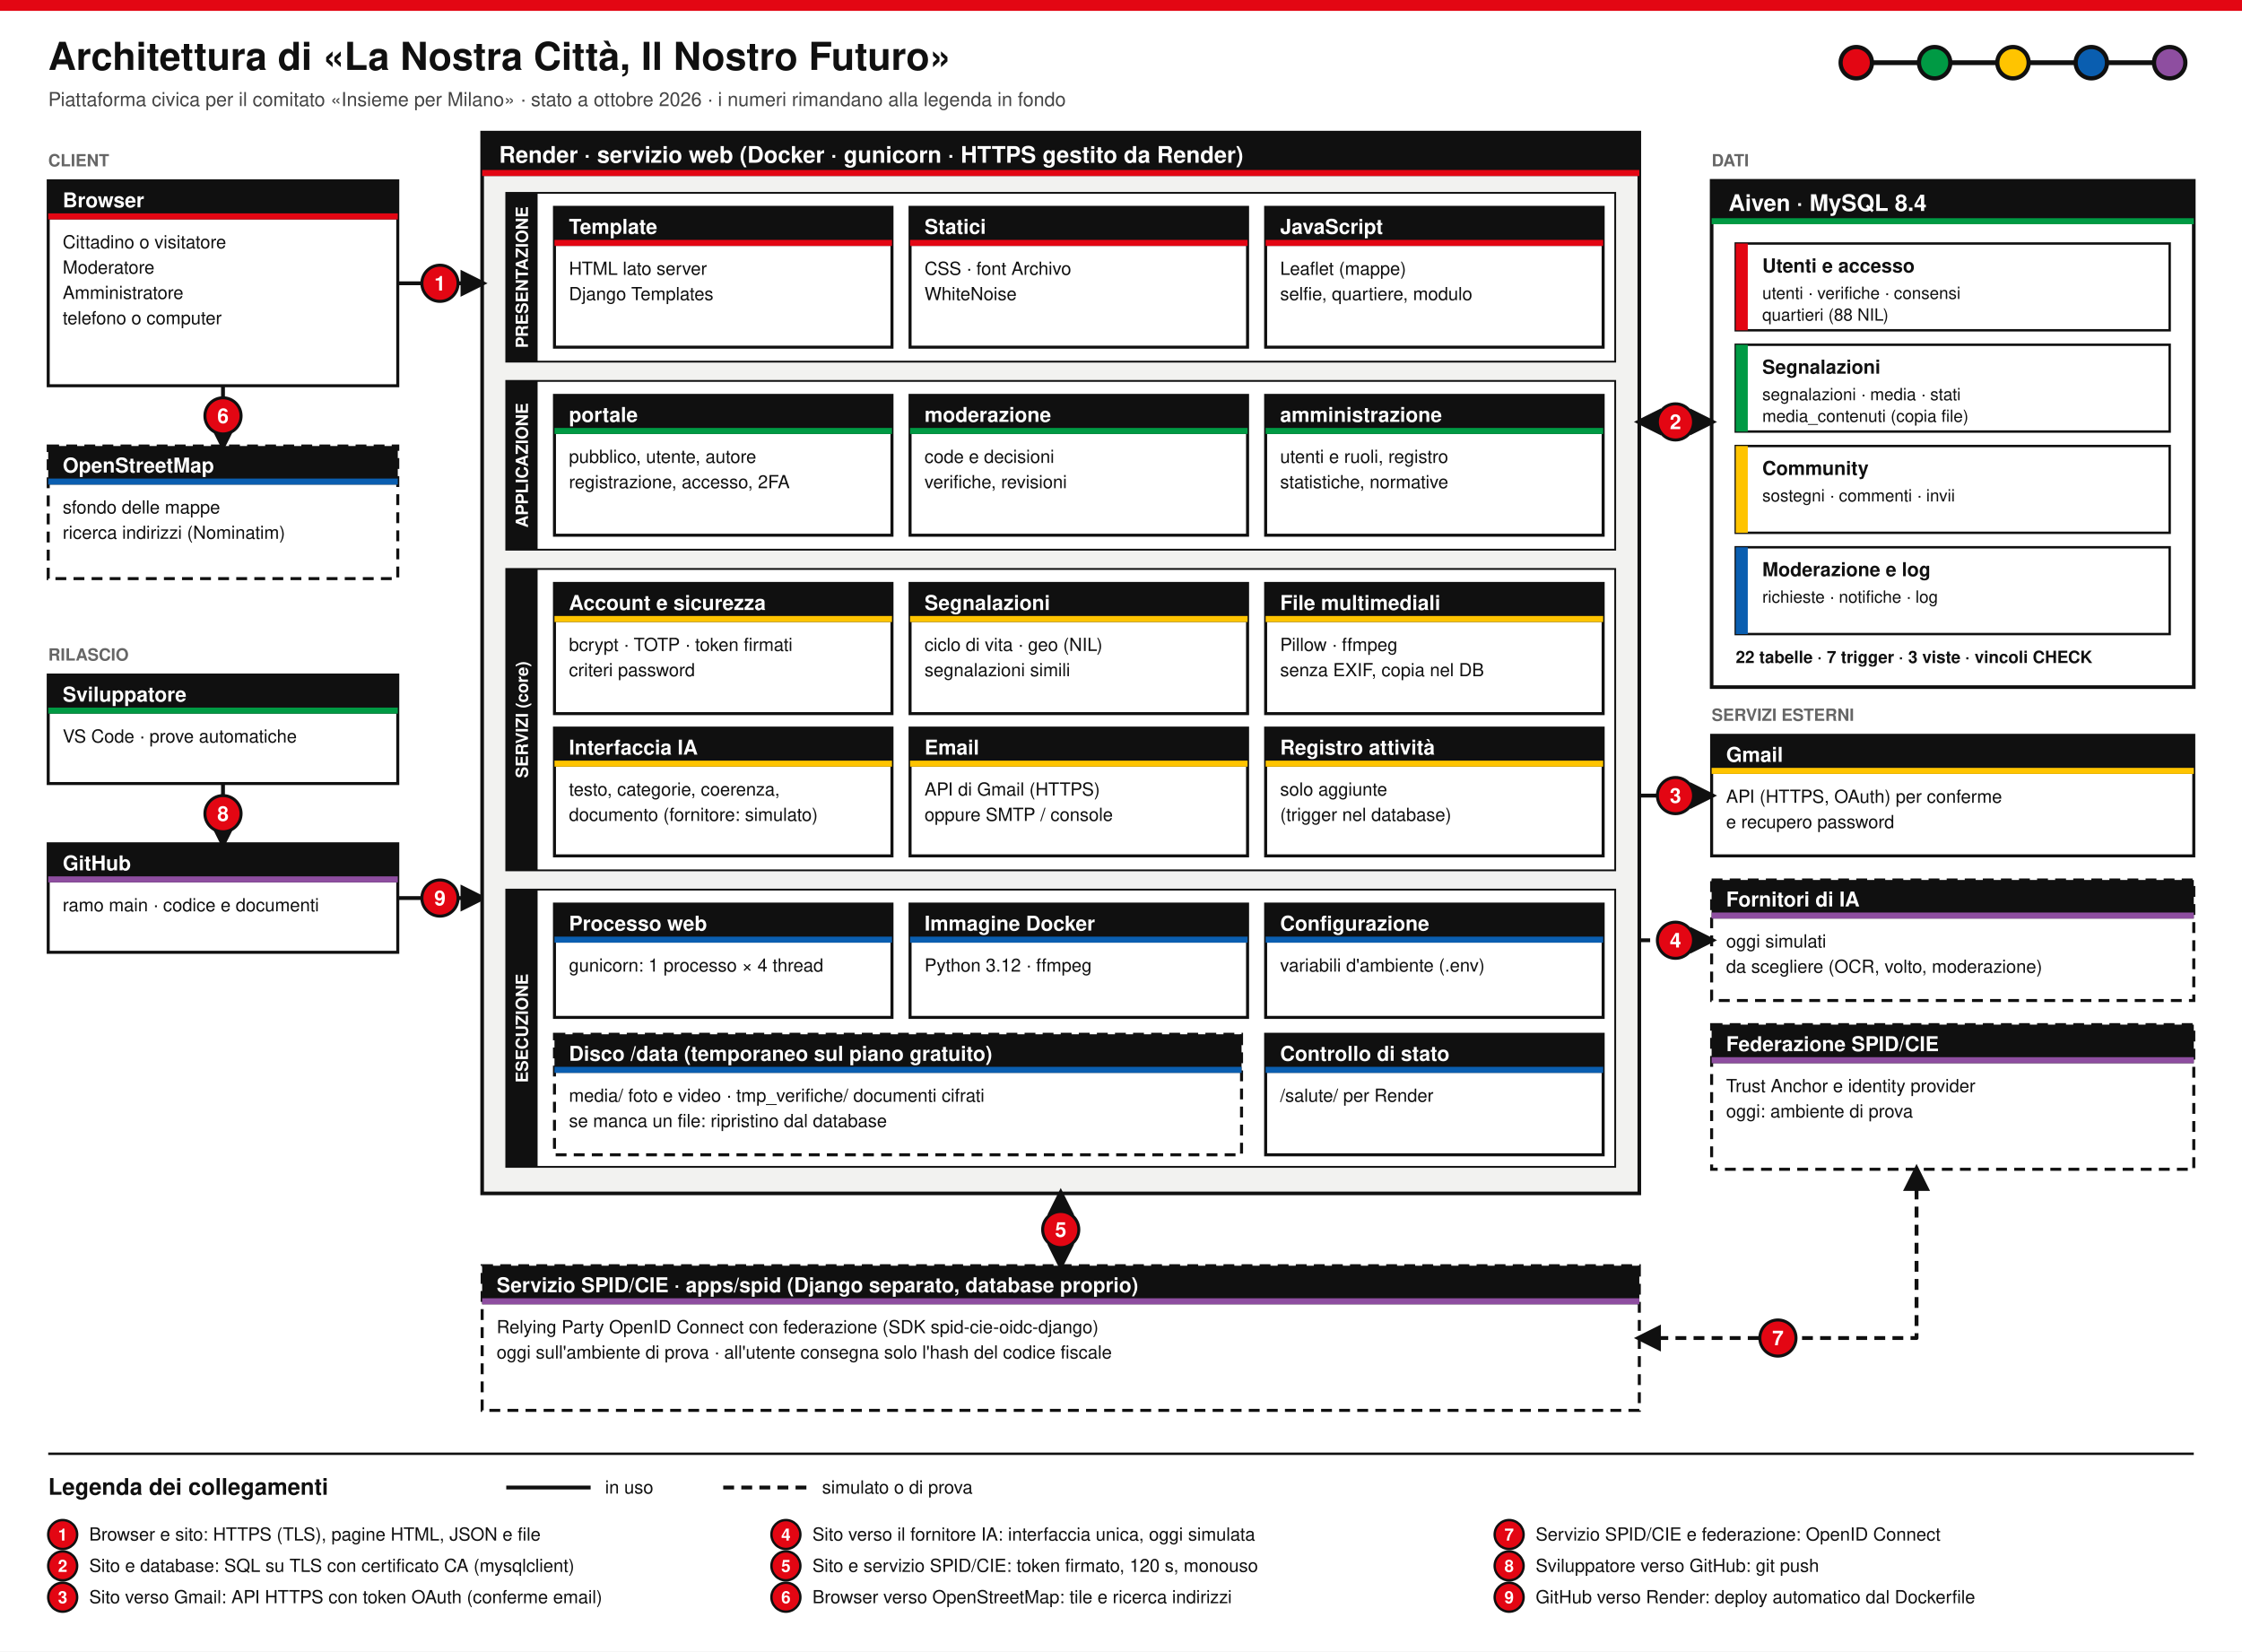
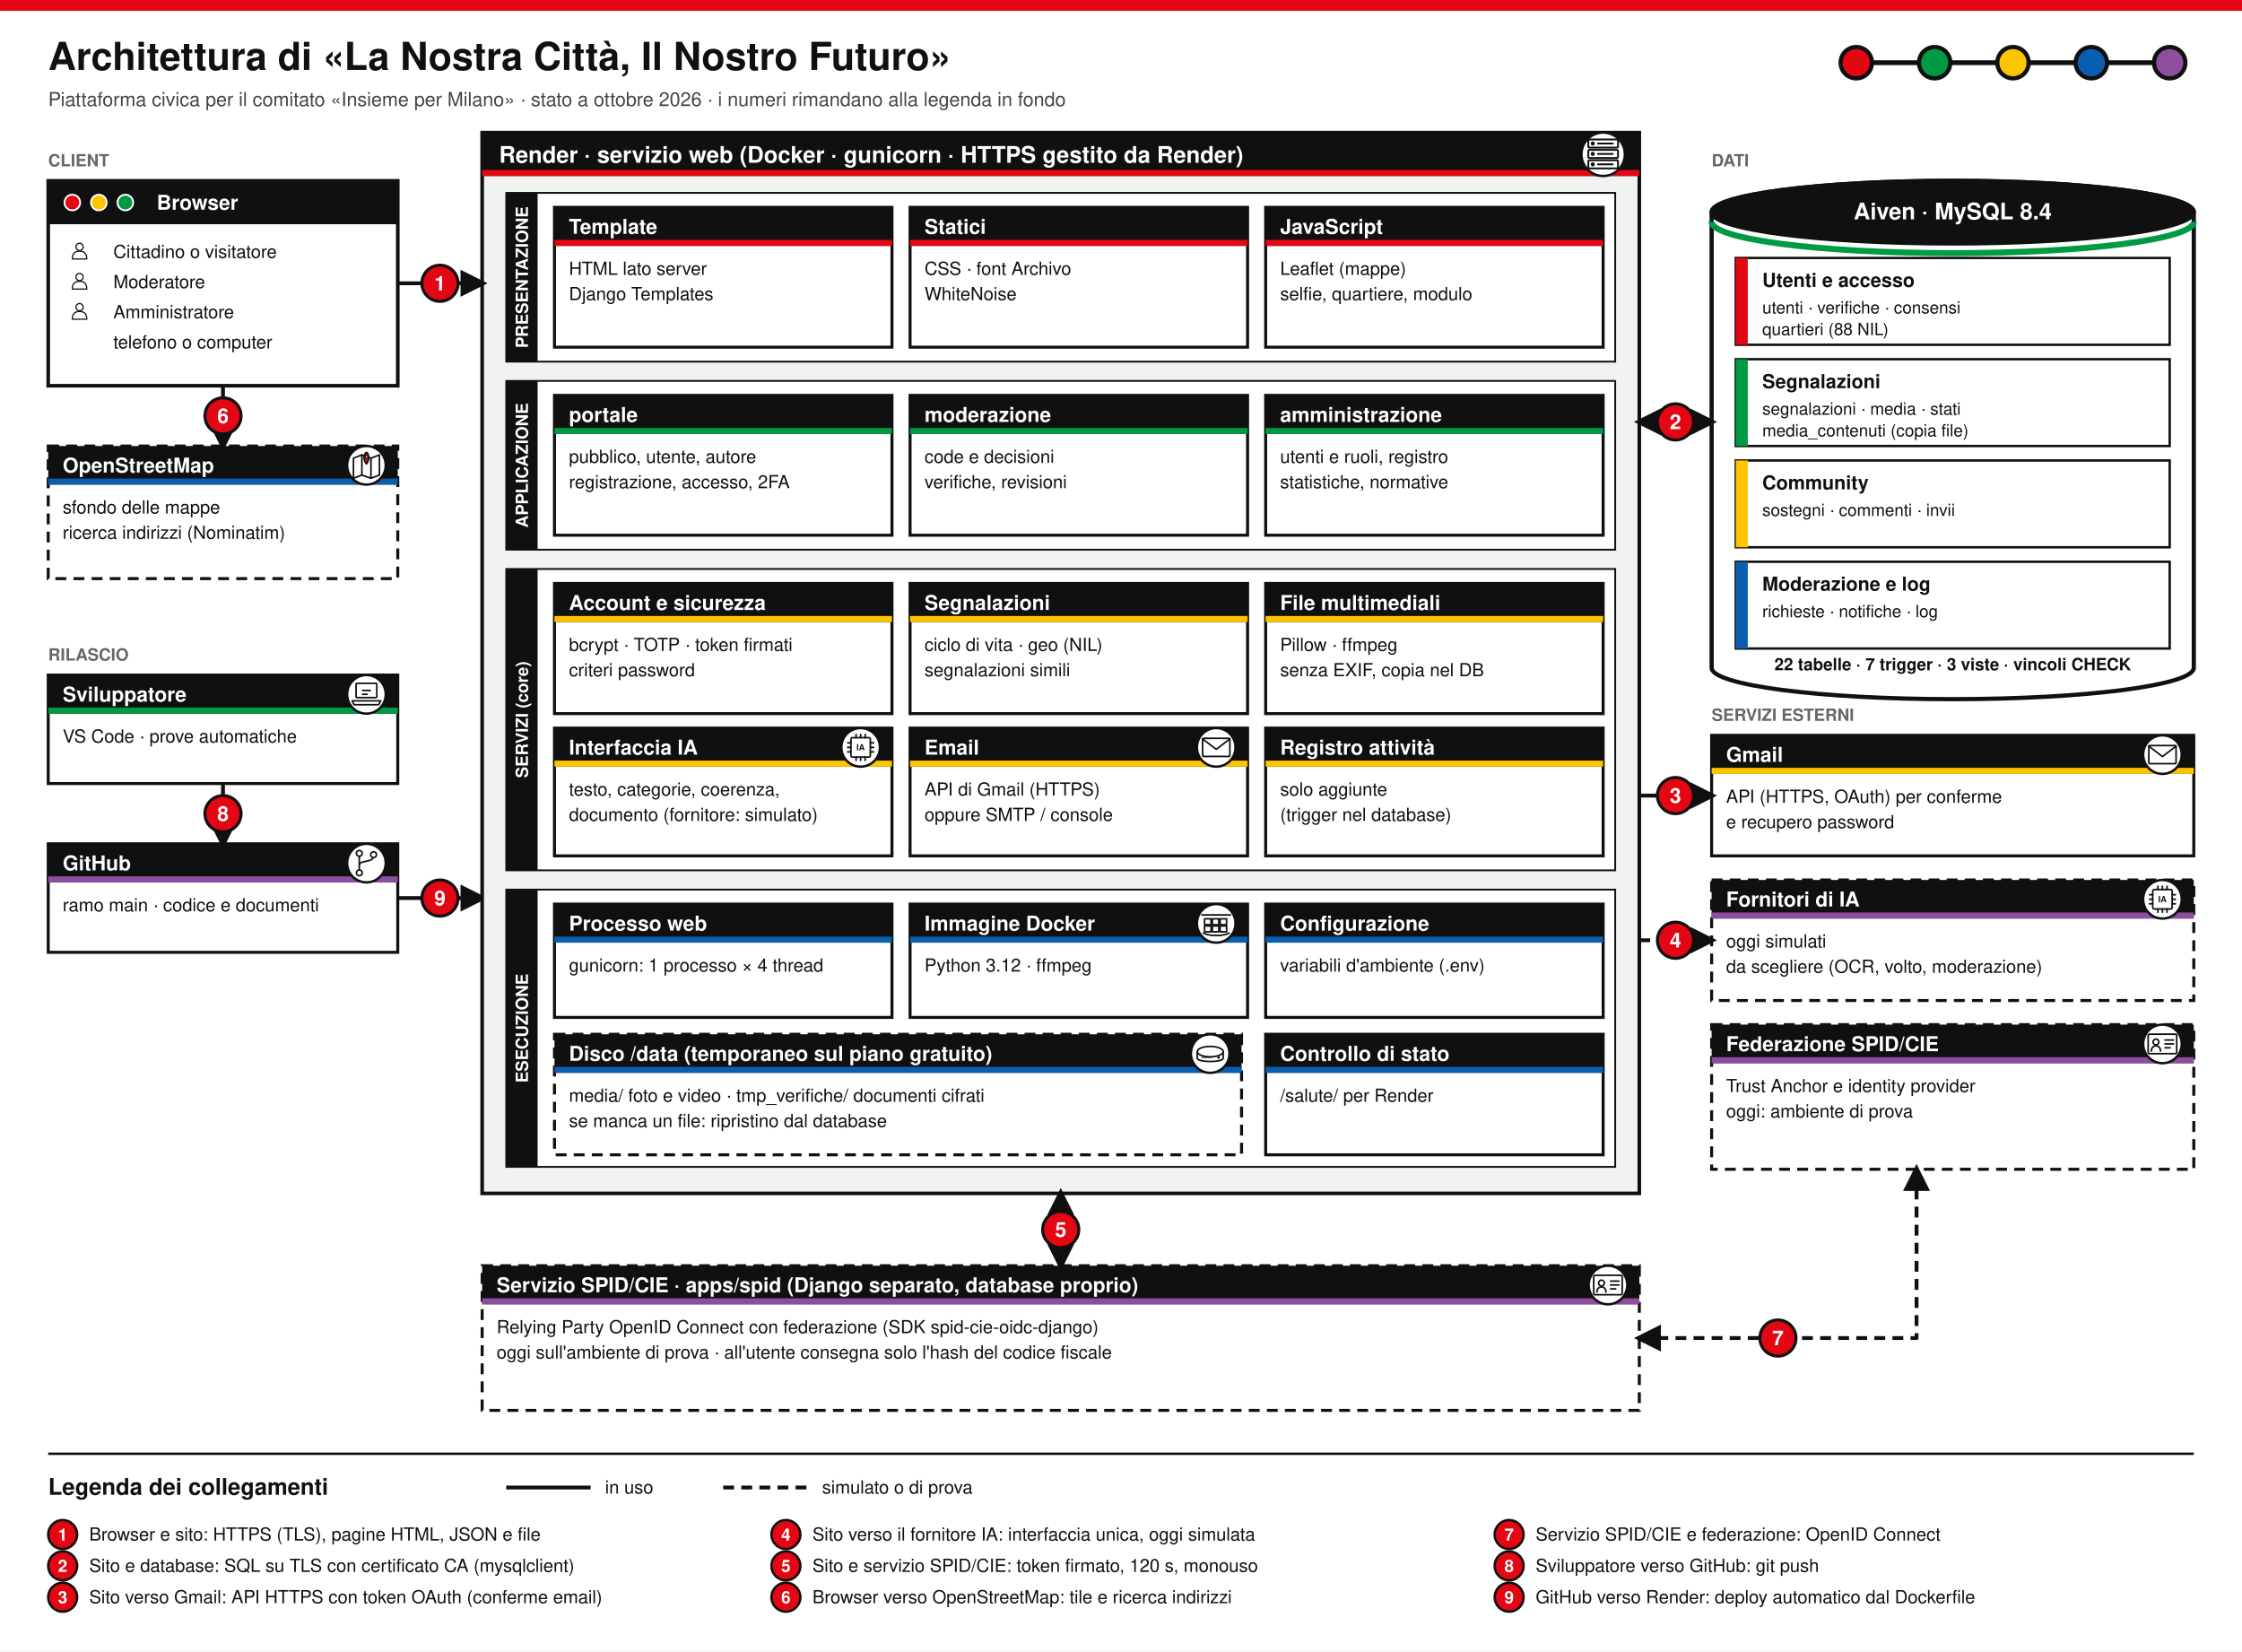
<svg xmlns="http://www.w3.org/2000/svg" viewBox="0 0 1860 1370" width="1860" height="1370" font-family="Helvetica, Arial, sans-serif">
  <rect width="1860" height="1370" fill="#ffffff" />
  <rect width="1860" height="9" fill="#e30613" />
  <defs>
    <marker id="fr" viewBox="0 0 10 10" refX="8" refY="5" markerWidth="7" markerHeight="7" orient="auto-start-reverse">
      <path d="M0,0 L10,5 L0,10 z" fill="#101010" />
    </marker>
  </defs>
  <text x="40" y="58" font-size="32" font-weight="800" fill="#101010" text-anchor="start">Architettura di «La Nostra Città, Il Nostro Futuro»</text>
  <text x="40" y="88" font-size="16" font-weight="400" fill="#444" text-anchor="start">Piattaforma civica per il comitato «Insieme per Milano» · stato a ottobre 2026 · i numeri rimandano alla legenda in fondo</text>
  <line x1="1540" y1="52" x2="1800" y2="52" stroke="#101010" stroke-width="4" />
  <circle cx="1540" cy="52" r="13" fill="#e30613" stroke="#101010" stroke-width="3.5" />
  <circle cx="1605" cy="52" r="13" fill="#009a44" stroke="#101010" stroke-width="3.5" />
  <circle cx="1670" cy="52" r="13" fill="#ffc400" stroke="#101010" stroke-width="3.5" />
  <circle cx="1735" cy="52" r="13" fill="#0a5eb0" stroke="#101010" stroke-width="3.5" />
  <circle cx="1800" cy="52" r="13" fill="#8e4ea0" stroke="#101010" stroke-width="3.5" />
  <text x="40" y="138" font-size="14" font-weight="800" fill="#666" text-anchor="start">CLIENT</text>
-   <rect x="40" y="150" width="290" height="170" fill="#ffffff" stroke="#101010" stroke-width="2.5" />
-   <rect x="40" y="150" width="290" height="32" fill="#101010" />
-   <rect x="40" y="177" width="290" height="5" fill="#e30613" />
-   <text x="52" y="172" font-size="17" font-weight="800" fill="#ffffff" text-anchor="start">Browser</text>
-   <text x="52" y="206" font-size="15" font-weight="400" fill="#101010" text-anchor="start">Cittadino o visitatore</text>
-   <text x="52" y="227" font-size="15" font-weight="400" fill="#101010" text-anchor="start">Moderatore</text>
-   <text x="52" y="248" font-size="15" font-weight="400" fill="#101010" text-anchor="start">Amministratore</text>
-   <text x="52" y="269" font-size="15" font-weight="400" fill="#101010" text-anchor="start">telefono o computer</text>
+   <rect x="40" y="150" width="290" height="170" fill="#ffffff" stroke="#101010" stroke-width="3" />
+   <rect x="40" y="150" width="290" height="36" fill="#101010" />
+   <circle cx="60" cy="168" r="6.5" fill="#e30613" stroke="#ffffff" stroke-width="1.5" />
+   <circle cx="82" cy="168" r="6.5" fill="#ffc400" stroke="#ffffff" stroke-width="1.5" />
+   <circle cx="104" cy="168" r="6.5" fill="#009a44" stroke="#ffffff" stroke-width="1.5" />
+   <text x="130" y="174" font-size="17" font-weight="800" fill="#ffffff" text-anchor="start">Browser</text>
+   <text x="94" y="214" font-size="15" font-weight="400" fill="#101010" text-anchor="start">Cittadino o visitatore</text>
+   <g transform="translate(66,208) scale(0.2)">
+     <g fill="none" stroke="#101010" stroke-width="5" stroke-linecap="round" stroke-linejoin="round">
+       <circle cx="0" cy="-16" r="15" fill="#fff" />
+       <path d="M-30 34 C-30 8 -16 2 0 2 C16 2 30 8 30 34 Z" fill="#fff" />
+     </g>
+   </g>
+   <text x="94" y="239" font-size="15" font-weight="400" fill="#101010" text-anchor="start">Moderatore</text>
+   <g transform="translate(66,233) scale(0.2)">
+     <g fill="none" stroke="#101010" stroke-width="5" stroke-linecap="round" stroke-linejoin="round">
+       <circle cx="0" cy="-16" r="15" fill="#fff" />
+       <path d="M-30 34 C-30 8 -16 2 0 2 C16 2 30 8 30 34 Z" fill="#fff" />
+     </g>
+   </g>
+   <text x="94" y="264" font-size="15" font-weight="400" fill="#101010" text-anchor="start">Amministratore</text>
+   <g transform="translate(66,258) scale(0.2)">
+     <g fill="none" stroke="#101010" stroke-width="5" stroke-linecap="round" stroke-linejoin="round">
+       <circle cx="0" cy="-16" r="15" fill="#fff" />
+       <path d="M-30 34 C-30 8 -16 2 0 2 C16 2 30 8 30 34 Z" fill="#fff" />
+     </g>
+   </g>
+   <text x="94" y="289" font-size="15" font-weight="400" fill="#101010" text-anchor="start">telefono o computer</text>
  <rect x="40" y="370" width="290" height="110" fill="#ffffff" stroke="#101010" stroke-width="2.5" stroke-dasharray="9 6" />
  <rect x="40" y="370" width="290" height="32" fill="#101010" />
  <rect x="40" y="397" width="290" height="5" fill="#0a5eb0" />
  <text x="52" y="392" font-size="17" font-weight="800" fill="#ffffff" text-anchor="start">OpenStreetMap</text>
+   <circle cx="304" cy="386" r="16" fill="#ffffff" stroke="#101010" stroke-width="2" />
+   <g transform="translate(304,386) scale(0.269)">
+     <g fill="none" stroke="#101010" stroke-width="5" stroke-linecap="round" stroke-linejoin="round">
+       <path d="M-40 -22 L-14 -32 L14 -22 L40 -32 L40 30 L14 40 L-14 30 L-40 40 Z" fill="#fff" />
+       <line x1="-14" y1="-32" x2="-14" y2="30" />
+       <line x1="14" y1="-22" x2="14" y2="40" />
+       <path d="M0 -4 C-14 -22 -4 -40 0 -40 C4 -40 14 -22 0 -4 Z" fill="#e30613" />
+       <circle cx="0" cy="-26" r="4" fill="#fff" stroke-width="3" />
+     </g>
+   </g>
  <text x="52" y="426" font-size="15" font-weight="400" fill="#101010" text-anchor="start">sfondo delle mappe</text>
  <text x="52" y="447" font-size="15" font-weight="400" fill="#101010" text-anchor="start">ricerca indirizzi (Nominatim)</text>
  <path d="M185,320 L185,370" fill="none" stroke="#101010" stroke-width="3.2" stroke-linejoin="round" marker-end="url(#fr)" />
  <circle cx="185.0" cy="345.0" r="15" fill="#e30613" stroke="#101010" stroke-width="2.5" />
  <text x="185.0" y="351.0" font-size="17" font-weight="800" fill="#ffffff" text-anchor="middle">6</text>
  <text x="40" y="548" font-size="14" font-weight="800" fill="#666" text-anchor="start">RILASCIO</text>
  <rect x="40" y="560" width="290" height="90" fill="#ffffff" stroke="#101010" stroke-width="2.5" />
  <rect x="40" y="560" width="290" height="32" fill="#101010" />
  <rect x="40" y="587" width="290" height="5" fill="#009a44" />
  <text x="52" y="582" font-size="17" font-weight="800" fill="#ffffff" text-anchor="start">Sviluppatore</text>
+   <circle cx="304" cy="576" r="16" fill="#ffffff" stroke="#101010" stroke-width="2" />
+   <g transform="translate(304,576) scale(0.269)">
+     <g fill="none" stroke="#101010" stroke-width="5" stroke-linecap="round" stroke-linejoin="round">
+       <rect x="-32" y="-34" width="64" height="44" rx="3" fill="#fff" />
+       <path d="M-44 20 L44 20 L38 32 L-38 32 Z" fill="#fff" />
+       <line x1="-12" y1="-12" x2="12" y2="-12" />
+       <line x1="-12" y1="0" x2="2" y2="0" />
+     </g>
+   </g>
  <text x="52" y="616" font-size="15" font-weight="400" fill="#101010" text-anchor="start">VS Code · prove automatiche</text>
  <rect x="40" y="700" width="290" height="90" fill="#ffffff" stroke="#101010" stroke-width="2.5" />
  <rect x="40" y="700" width="290" height="32" fill="#101010" />
  <rect x="40" y="727" width="290" height="5" fill="#8e4ea0" />
  <text x="52" y="722" font-size="17" font-weight="800" fill="#ffffff" text-anchor="start">GitHub</text>
+   <circle cx="304" cy="716" r="16" fill="#ffffff" stroke="#101010" stroke-width="2" />
+   <g transform="translate(304,716) scale(0.269)">
+     <g fill="none" stroke="#101010" stroke-width="5" stroke-linecap="round" stroke-linejoin="round">
+       <line x1="-22" y1="-26" x2="-22" y2="26" />
+       <path d="M-22 6 C-22 -10 22 0 22 -22" />
+       <circle cx="-22" cy="-30" r="9" fill="#fff" />
+       <circle cx="-22" cy="30" r="9" fill="#fff" />
+       <circle cx="22" cy="-26" r="9" fill="#fff" />
+     </g>
+   </g>
  <text x="52" y="756" font-size="15" font-weight="400" fill="#101010" text-anchor="start">ramo main · codice e documenti</text>
  <path d="M185,650 L185,700" fill="none" stroke="#101010" stroke-width="3.2" stroke-linejoin="round" marker-end="url(#fr)" />
  <circle cx="185.0" cy="675.0" r="15" fill="#e30613" stroke="#101010" stroke-width="2.5" />
  <text x="185.0" y="681.0" font-size="17" font-weight="800" fill="#ffffff" text-anchor="middle">8</text>
  <path d="M330,745 L400,745" fill="none" stroke="#101010" stroke-width="3.2" stroke-linejoin="round" marker-end="url(#fr)" />
  <circle cx="365.0" cy="745.0" r="15" fill="#e30613" stroke="#101010" stroke-width="2.5" />
  <text x="365.0" y="751.0" font-size="17" font-weight="800" fill="#ffffff" text-anchor="middle">9</text>
  <rect x="400" y="110" width="960" height="880" fill="#f2f2f0" stroke="#101010" stroke-width="3" />
  <rect x="400" y="110" width="960" height="36" fill="#101010" />
  <rect x="400" y="141" width="960" height="5" fill="#e30613" />
  <text x="414" y="135" font-size="19" font-weight="800" fill="#ffffff" text-anchor="start">Render · servizio web  (Docker · gunicorn · HTTPS gestito da Render)</text>
+   <circle cx="1330" cy="128" r="18" fill="#ffffff" stroke="#101010" stroke-width="2" />
+   <g transform="translate(1330,128) scale(0.308)">
+     <g fill="none" stroke="#101010" stroke-width="5" stroke-linecap="round" stroke-linejoin="round">
+       <rect x="-40" y="-40" width="80" height="22" rx="3" fill="#fff" />
+       <circle cx="-28" cy="-29" r="3" fill="#101010" />
+       <line x1="-14" y1="-29" x2="26" y2="-29" />
+       <rect x="-40" y="-12" width="80" height="22" rx="3" fill="#fff" />
+       <circle cx="-28" cy="-1" r="3" fill="#101010" />
+       <line x1="-14" y1="-1" x2="26" y2="-1" />
+       <rect x="-40" y="16" width="80" height="22" rx="3" fill="#fff" />
+       <circle cx="-28" cy="27" r="3" fill="#101010" />
+       <line x1="-14" y1="27" x2="26" y2="27" />
+     </g>
+   </g>
  <rect x="420" y="160" width="920" height="140" fill="#ffffff" stroke="#101010" stroke-width="1.5" />
  <rect x="420" y="160" width="26" height="140" fill="#101010" />
  <text transform="translate(438,230.0) rotate(-90)" font-size="14" font-weight="800" fill="#ffffff" text-anchor="middle">PRESENTAZIONE</text>
  <rect x="460" y="172" width="280" height="116" fill="#ffffff" stroke="#101010" stroke-width="2.5" />
  <rect x="460" y="172" width="280" height="32" fill="#101010" />
  <rect x="460" y="199" width="280" height="5" fill="#e30613" />
  <text x="472" y="194" font-size="17" font-weight="800" fill="#ffffff" text-anchor="start">Template</text>
  <text x="472" y="228" font-size="15" font-weight="400" fill="#101010" text-anchor="start">HTML lato server</text>
  <text x="472" y="249" font-size="15" font-weight="400" fill="#101010" text-anchor="start">Django Templates</text>
  <rect x="755" y="172" width="280" height="116" fill="#ffffff" stroke="#101010" stroke-width="2.5" />
  <rect x="755" y="172" width="280" height="32" fill="#101010" />
  <rect x="755" y="199" width="280" height="5" fill="#e30613" />
  <text x="767" y="194" font-size="17" font-weight="800" fill="#ffffff" text-anchor="start">Statici</text>
  <text x="767" y="228" font-size="15" font-weight="400" fill="#101010" text-anchor="start">CSS · font Archivo</text>
  <text x="767" y="249" font-size="15" font-weight="400" fill="#101010" text-anchor="start">WhiteNoise</text>
  <rect x="1050" y="172" width="280" height="116" fill="#ffffff" stroke="#101010" stroke-width="2.5" />
  <rect x="1050" y="172" width="280" height="32" fill="#101010" />
  <rect x="1050" y="199" width="280" height="5" fill="#e30613" />
  <text x="1062" y="194" font-size="17" font-weight="800" fill="#ffffff" text-anchor="start">JavaScript</text>
  <text x="1062" y="228" font-size="15" font-weight="400" fill="#101010" text-anchor="start">Leaflet (mappe)</text>
  <text x="1062" y="249" font-size="15" font-weight="400" fill="#101010" text-anchor="start">selfie, quartiere, modulo</text>
  <rect x="420" y="316" width="920" height="140" fill="#ffffff" stroke="#101010" stroke-width="1.5" />
  <rect x="420" y="316" width="26" height="140" fill="#101010" />
  <text transform="translate(438,386.0) rotate(-90)" font-size="14" font-weight="800" fill="#ffffff" text-anchor="middle">APPLICAZIONE</text>
  <rect x="460" y="328" width="280" height="116" fill="#ffffff" stroke="#101010" stroke-width="2.5" />
  <rect x="460" y="328" width="280" height="32" fill="#101010" />
  <rect x="460" y="355" width="280" height="5" fill="#009a44" />
  <text x="472" y="350" font-size="17" font-weight="800" fill="#ffffff" text-anchor="start">portale</text>
  <text x="472" y="384" font-size="15" font-weight="400" fill="#101010" text-anchor="start">pubblico, utente, autore</text>
  <text x="472" y="405" font-size="15" font-weight="400" fill="#101010" text-anchor="start">registrazione, accesso, 2FA</text>
  <rect x="755" y="328" width="280" height="116" fill="#ffffff" stroke="#101010" stroke-width="2.5" />
  <rect x="755" y="328" width="280" height="32" fill="#101010" />
  <rect x="755" y="355" width="280" height="5" fill="#009a44" />
  <text x="767" y="350" font-size="17" font-weight="800" fill="#ffffff" text-anchor="start">moderazione</text>
  <text x="767" y="384" font-size="15" font-weight="400" fill="#101010" text-anchor="start">code e decisioni</text>
  <text x="767" y="405" font-size="15" font-weight="400" fill="#101010" text-anchor="start">verifiche, revisioni</text>
  <rect x="1050" y="328" width="280" height="116" fill="#ffffff" stroke="#101010" stroke-width="2.5" />
  <rect x="1050" y="328" width="280" height="32" fill="#101010" />
  <rect x="1050" y="355" width="280" height="5" fill="#009a44" />
  <text x="1062" y="350" font-size="17" font-weight="800" fill="#ffffff" text-anchor="start">amministrazione</text>
  <text x="1062" y="384" font-size="15" font-weight="400" fill="#101010" text-anchor="start">utenti e ruoli, registro</text>
  <text x="1062" y="405" font-size="15" font-weight="400" fill="#101010" text-anchor="start">statistiche, normative</text>
  <rect x="420" y="472" width="920" height="250" fill="#ffffff" stroke="#101010" stroke-width="1.5" />
  <rect x="420" y="472" width="26" height="250" fill="#101010" />
  <text transform="translate(438,597.0) rotate(-90)" font-size="14" font-weight="800" fill="#ffffff" text-anchor="middle">SERVIZI  (core)</text>
  <rect x="460" y="484" width="280" height="108" fill="#ffffff" stroke="#101010" stroke-width="2.5" />
  <rect x="460" y="484" width="280" height="32" fill="#101010" />
  <rect x="460" y="511" width="280" height="5" fill="#ffc400" />
  <text x="472" y="506" font-size="17" font-weight="800" fill="#ffffff" text-anchor="start">Account e sicurezza</text>
  <text x="472" y="540" font-size="15" font-weight="400" fill="#101010" text-anchor="start">bcrypt · TOTP · token firmati</text>
  <text x="472" y="561" font-size="15" font-weight="400" fill="#101010" text-anchor="start">criteri password</text>
  <rect x="755" y="484" width="280" height="108" fill="#ffffff" stroke="#101010" stroke-width="2.5" />
  <rect x="755" y="484" width="280" height="32" fill="#101010" />
  <rect x="755" y="511" width="280" height="5" fill="#ffc400" />
  <text x="767" y="506" font-size="17" font-weight="800" fill="#ffffff" text-anchor="start">Segnalazioni</text>
  <text x="767" y="540" font-size="15" font-weight="400" fill="#101010" text-anchor="start">ciclo di vita · geo (NIL)</text>
  <text x="767" y="561" font-size="15" font-weight="400" fill="#101010" text-anchor="start">segnalazioni simili</text>
  <rect x="1050" y="484" width="280" height="108" fill="#ffffff" stroke="#101010" stroke-width="2.5" />
  <rect x="1050" y="484" width="280" height="32" fill="#101010" />
  <rect x="1050" y="511" width="280" height="5" fill="#ffc400" />
  <text x="1062" y="506" font-size="17" font-weight="800" fill="#ffffff" text-anchor="start">File multimediali</text>
  <text x="1062" y="540" font-size="15" font-weight="400" fill="#101010" text-anchor="start">Pillow · ffmpeg</text>
  <text x="1062" y="561" font-size="15" font-weight="400" fill="#101010" text-anchor="start">senza EXIF, copia nel DB</text>
  <rect x="460" y="604" width="280" height="106" fill="#ffffff" stroke="#101010" stroke-width="2.5" />
  <rect x="460" y="604" width="280" height="32" fill="#101010" />
  <rect x="460" y="631" width="280" height="5" fill="#ffc400" />
  <text x="472" y="626" font-size="17" font-weight="800" fill="#ffffff" text-anchor="start">Interfaccia IA</text>
+   <circle cx="714" cy="620" r="16" fill="#ffffff" stroke="#101010" stroke-width="2" />
+   <g transform="translate(714,620) scale(0.269)">
+     <g fill="none" stroke="#101010" stroke-width="5" stroke-linecap="round" stroke-linejoin="round">
+       <rect x="-30" y="-30" width="60" height="60" rx="5" fill="#fff" />
+       <line x1="-14" y1="-40" x2="-14" y2="-30" />
+       <line x1="-14" y1="30" x2="-14" y2="40" />
+       <line x1="-40" y1="-14" x2="-30" y2="-14" />
+       <line x1="30" y1="-14" x2="40" y2="-14" />
+       <line x1="0" y1="-40" x2="0" y2="-30" />
+       <line x1="0" y1="30" x2="0" y2="40" />
+       <line x1="-40" y1="0" x2="-30" y2="0" />
+       <line x1="30" y1="0" x2="40" y2="0" />
+       <line x1="14" y1="-40" x2="14" y2="-30" />
+       <line x1="14" y1="30" x2="14" y2="40" />
+       <line x1="-40" y1="14" x2="-30" y2="14" />
+       <line x1="30" y1="14" x2="40" y2="14" />
+       <text x="0" y="9" font-size="26" font-weight="800" text-anchor="middle" fill="#101010" stroke="none" font-family="Helvetica, Arial, sans-serif">IA</text>
+     </g>
+   </g>
  <text x="472" y="660" font-size="15" font-weight="400" fill="#101010" text-anchor="start">testo, categorie, coerenza,</text>
  <text x="472" y="681" font-size="15" font-weight="400" fill="#101010" text-anchor="start">documento (fornitore: simulato)</text>
  <rect x="755" y="604" width="280" height="106" fill="#ffffff" stroke="#101010" stroke-width="2.5" />
  <rect x="755" y="604" width="280" height="32" fill="#101010" />
  <rect x="755" y="631" width="280" height="5" fill="#ffc400" />
  <text x="767" y="626" font-size="17" font-weight="800" fill="#ffffff" text-anchor="start">Email</text>
+   <circle cx="1009" cy="620" r="16" fill="#ffffff" stroke="#101010" stroke-width="2" />
+   <g transform="translate(1009,620) scale(0.269)">
+     <g fill="none" stroke="#101010" stroke-width="5" stroke-linecap="round" stroke-linejoin="round">
+       <rect x="-42" y="-28" width="84" height="56" rx="3" fill="#fff" />
+       <path d="M-42 -26 L0 6 L42 -26" />
+     </g>
+   </g>
  <text x="767" y="660" font-size="15" font-weight="400" fill="#101010" text-anchor="start">API di Gmail (HTTPS)</text>
  <text x="767" y="681" font-size="15" font-weight="400" fill="#101010" text-anchor="start">oppure SMTP / console</text>
  <rect x="1050" y="604" width="280" height="106" fill="#ffffff" stroke="#101010" stroke-width="2.5" />
  <rect x="1050" y="604" width="280" height="32" fill="#101010" />
  <rect x="1050" y="631" width="280" height="5" fill="#ffc400" />
  <text x="1062" y="626" font-size="17" font-weight="800" fill="#ffffff" text-anchor="start">Registro attività</text>
  <text x="1062" y="660" font-size="15" font-weight="400" fill="#101010" text-anchor="start">solo aggiunte</text>
  <text x="1062" y="681" font-size="15" font-weight="400" fill="#101010" text-anchor="start">(trigger nel database)</text>
  <rect x="420" y="738" width="920" height="230" fill="#ffffff" stroke="#101010" stroke-width="1.5" />
  <rect x="420" y="738" width="26" height="230" fill="#101010" />
  <text transform="translate(438,853.0) rotate(-90)" font-size="14" font-weight="800" fill="#ffffff" text-anchor="middle">ESECUZIONE</text>
  <rect x="460" y="750" width="280" height="94" fill="#ffffff" stroke="#101010" stroke-width="2.5" />
  <rect x="460" y="750" width="280" height="32" fill="#101010" />
  <rect x="460" y="777" width="280" height="5" fill="#0a5eb0" />
  <text x="472" y="772" font-size="17" font-weight="800" fill="#ffffff" text-anchor="start">Processo web</text>
  <text x="472" y="806" font-size="15" font-weight="400" fill="#101010" text-anchor="start">gunicorn: 1 processo × 4 thread</text>
  <rect x="755" y="750" width="280" height="94" fill="#ffffff" stroke="#101010" stroke-width="2.5" />
  <rect x="755" y="750" width="280" height="32" fill="#101010" />
  <rect x="755" y="777" width="280" height="5" fill="#0a5eb0" />
  <text x="767" y="772" font-size="17" font-weight="800" fill="#ffffff" text-anchor="start">Immagine Docker</text>
+   <circle cx="1009" cy="766" r="16" fill="#ffffff" stroke="#101010" stroke-width="2" />
+   <g transform="translate(1009,766) scale(0.269)">
+     <g fill="none" stroke="#101010" stroke-width="5" stroke-linecap="round" stroke-linejoin="round">
+       <rect x="-36" y="-14" width="20" height="18" fill="#fff" />
+       <rect x="-36" y="8" width="20" height="18" fill="#fff" />
+       <rect x="-12" y="-14" width="20" height="18" fill="#fff" />
+       <rect x="-12" y="8" width="20" height="18" fill="#fff" />
+       <rect x="12" y="-14" width="20" height="18" fill="#fff" />
+       <rect x="12" y="8" width="20" height="18" fill="#fff" />
+       <path d="M-44 -26 L44 -26" />
+       <path d="M-40 30 C-20 40 20 40 40 30" />
+     </g>
+   </g>
  <text x="767" y="806" font-size="15" font-weight="400" fill="#101010" text-anchor="start">Python 3.12 · ffmpeg</text>
  <rect x="1050" y="750" width="280" height="94" fill="#ffffff" stroke="#101010" stroke-width="2.5" />
  <rect x="1050" y="750" width="280" height="32" fill="#101010" />
  <rect x="1050" y="777" width="280" height="5" fill="#0a5eb0" />
  <text x="1062" y="772" font-size="17" font-weight="800" fill="#ffffff" text-anchor="start">Configurazione</text>
  <text x="1062" y="806" font-size="15" font-weight="400" fill="#101010" text-anchor="start">variabili d'ambiente (.env)</text>
  <rect x="460" y="858" width="570" height="100" fill="#ffffff" stroke="#101010" stroke-width="2.5" stroke-dasharray="9 6" />
  <rect x="460" y="858" width="570" height="32" fill="#101010" />
  <rect x="460" y="885" width="570" height="5" fill="#0a5eb0" />
  <text x="472" y="880" font-size="17" font-weight="800" fill="#ffffff" text-anchor="start">Disco /data (temporaneo sul piano gratuito)</text>
+   <circle cx="1004" cy="874" r="16" fill="#ffffff" stroke="#101010" stroke-width="2" />
+   <g transform="translate(1004,874) scale(0.269)">
+     <g fill="none" stroke="#101010" stroke-width="5" stroke-linecap="round" stroke-linejoin="round">
+       <path d="M-40 -6 L-40 14 C-40 28 40 28 40 14 L40 -6" fill="#fff" />
+       <ellipse cx="0" cy="-6" rx="40" ry="16" fill="#fff" />
+       <circle cx="26" cy="12" r="3" fill="#101010" stroke-width="2" />
+       <line x1="-26" y1="12" x2="4" y2="12" stroke-width="3" />
+     </g>
+   </g>
  <text x="472" y="914" font-size="15" font-weight="400" fill="#101010" text-anchor="start">media/ foto e video · tmp_verifiche/ documenti cifrati</text>
  <text x="472" y="935" font-size="15" font-weight="400" fill="#101010" text-anchor="start">se manca un file: ripristino dal database</text>
  <rect x="1050" y="858" width="280" height="100" fill="#ffffff" stroke="#101010" stroke-width="2.5" />
  <rect x="1050" y="858" width="280" height="32" fill="#101010" />
  <rect x="1050" y="885" width="280" height="5" fill="#0a5eb0" />
  <text x="1062" y="880" font-size="17" font-weight="800" fill="#ffffff" text-anchor="start">Controllo di stato</text>
  <text x="1062" y="914" font-size="15" font-weight="400" fill="#101010" text-anchor="start">/salute/ per Render</text>
  <path d="M330,235 L400,235" fill="none" stroke="#101010" stroke-width="3.2" stroke-linejoin="round" marker-end="url(#fr)" />
  <circle cx="365.0" cy="235.0" r="15" fill="#e30613" stroke="#101010" stroke-width="2.5" />
  <text x="365.0" y="241.0" font-size="17" font-weight="800" fill="#ffffff" text-anchor="middle">1</text>
  <rect x="400" y="1050" width="960" height="120" fill="#ffffff" stroke="#101010" stroke-width="2.5" stroke-dasharray="9 6" />
  <rect x="400" y="1050" width="960" height="32" fill="#101010" />
  <rect x="400" y="1077" width="960" height="5" fill="#8e4ea0" />
  <text x="412" y="1072" font-size="17" font-weight="800" fill="#ffffff" text-anchor="start">Servizio SPID/CIE · apps/spid (Django separato, database proprio)</text>
+   <circle cx="1334" cy="1066" r="16" fill="#ffffff" stroke="#101010" stroke-width="2" />
+   <g transform="translate(1334,1066) scale(0.269)">
+     <g fill="none" stroke="#101010" stroke-width="5" stroke-linecap="round" stroke-linejoin="round">
+       <rect x="-44" y="-30" width="88" height="60" rx="4" fill="#fff" />
+       <circle cx="-20" cy="-6" r="9" />
+       <path d="M-34 22 C-34 10 -26 6 -20 6 C-14 6 -6 10 -6 22" />
+       <line x1="8" y1="-12" x2="34" y2="-12" />
+       <line x1="8" y1="0" x2="34" y2="0" />
+       <line x1="8" y1="12" x2="24" y2="12" />
+     </g>
+   </g>
  <text x="412" y="1106" font-size="15" font-weight="400" fill="#101010" text-anchor="start">Relying Party OpenID Connect con federazione (SDK spid-cie-oidc-django)</text>
  <text x="412" y="1127" font-size="15" font-weight="400" fill="#101010" text-anchor="start">oggi sull'ambiente di prova · all'utente consegna solo l'hash del codice fiscale</text>
  <path d="M880,990 L880,1050" fill="none" stroke="#101010" stroke-width="3.2" stroke-linejoin="round" marker-start="url(#fr)" marker-end="url(#fr)" />
  <circle cx="880.0" cy="1020.0" r="15" fill="#e30613" stroke="#101010" stroke-width="2.5" />
  <text x="880.0" y="1026.0" font-size="17" font-weight="800" fill="#ffffff" text-anchor="middle">5</text>
  <text x="1420" y="138" font-size="14" font-weight="800" fill="#666" text-anchor="start">DATI</text>
-   <rect x="1420" y="150" width="400" height="420" fill="#ffffff" stroke="#101010" stroke-width="3" />
-   <rect x="1420" y="150" width="400" height="36" fill="#101010" />
-   <rect x="1420" y="181" width="400" height="5" fill="#009a44" />
-   <text x="1434" y="175" font-size="19" font-weight="800" fill="#ffffff" text-anchor="start">Aiven · MySQL 8.4</text>
-   <rect x="1440" y="202" width="360" height="72" fill="#ffffff" stroke="#101010" stroke-width="2" />
-   <rect x="1440" y="202" width="10" height="72" fill="#e30613" />
-   <text x="1462" y="226" font-size="16" font-weight="800" fill="#101010" text-anchor="start">Utenti e accesso</text>
-   <text x="1462" y="248" font-size="14" font-weight="400" fill="#101010" text-anchor="start">utenti · verifiche · consensi</text>
-   <text x="1462" y="266" font-size="14" font-weight="400" fill="#101010" text-anchor="start">quartieri (88 NIL)</text>
-   <rect x="1440" y="286" width="360" height="72" fill="#ffffff" stroke="#101010" stroke-width="2" />
-   <rect x="1440" y="286" width="10" height="72" fill="#009a44" />
-   <text x="1462" y="310" font-size="16" font-weight="800" fill="#101010" text-anchor="start">Segnalazioni</text>
-   <text x="1462" y="332" font-size="14" font-weight="400" fill="#101010" text-anchor="start">segnalazioni · media · stati</text>
-   <text x="1462" y="350" font-size="14" font-weight="400" fill="#101010" text-anchor="start">media_contenuti (copia file)</text>
-   <rect x="1440" y="370" width="360" height="72" fill="#ffffff" stroke="#101010" stroke-width="2" />
-   <rect x="1440" y="370" width="10" height="72" fill="#ffc400" />
-   <text x="1462" y="394" font-size="16" font-weight="800" fill="#101010" text-anchor="start">Community</text>
-   <text x="1462" y="416" font-size="14" font-weight="400" fill="#101010" text-anchor="start">sostegni · commenti · invii</text>
-   <rect x="1440" y="454" width="360" height="72" fill="#ffffff" stroke="#101010" stroke-width="2" />
-   <rect x="1440" y="454" width="10" height="72" fill="#0a5eb0" />
-   <text x="1462" y="478" font-size="16" font-weight="800" fill="#101010" text-anchor="start">Moderazione e log</text>
-   <text x="1462" y="500" font-size="14" font-weight="400" fill="#101010" text-anchor="start">richieste · notifiche · log</text>
-   <text x="1440" y="550" font-size="14" font-weight="800" fill="#101010" text-anchor="start">22 tabelle · 7 trigger · 3 viste · vincoli CHECK</text>
+   <path d="M1420,176 A200.0,26 0 0 1 1820,176 L1820,554 A200.0,26 0 0 1 1420,554 Z" fill="#ffffff" stroke="#101010" stroke-width="3.5" />
+   <ellipse cx="1620.0" cy="176" rx="200.0" ry="26" fill="#101010" stroke="#101010" stroke-width="3.5" />
+   <path d="M1420,184 A200.0,26 0 0 0 1820,184" fill="none" stroke="#009a44" stroke-width="5" />
+   <text x="1620.0" y="182" font-size="19" font-weight="800" fill="#ffffff" text-anchor="middle">Aiven · MySQL 8.4</text>
+   <rect x="1440" y="214" width="360" height="72" fill="#ffffff" stroke="#101010" stroke-width="2" />
+   <rect x="1440" y="214" width="10" height="72" fill="#e30613" />
+   <text x="1462" y="238" font-size="16" font-weight="800" fill="#101010" text-anchor="start">Utenti e accesso</text>
+   <text x="1462" y="260" font-size="14" font-weight="400" fill="#101010" text-anchor="start">utenti · verifiche · consensi</text>
+   <text x="1462" y="278" font-size="14" font-weight="400" fill="#101010" text-anchor="start">quartieri (88 NIL)</text>
+   <rect x="1440" y="298" width="360" height="72" fill="#ffffff" stroke="#101010" stroke-width="2" />
+   <rect x="1440" y="298" width="10" height="72" fill="#009a44" />
+   <text x="1462" y="322" font-size="16" font-weight="800" fill="#101010" text-anchor="start">Segnalazioni</text>
+   <text x="1462" y="344" font-size="14" font-weight="400" fill="#101010" text-anchor="start">segnalazioni · media · stati</text>
+   <text x="1462" y="362" font-size="14" font-weight="400" fill="#101010" text-anchor="start">media_contenuti (copia file)</text>
+   <rect x="1440" y="382" width="360" height="72" fill="#ffffff" stroke="#101010" stroke-width="2" />
+   <rect x="1440" y="382" width="10" height="72" fill="#ffc400" />
+   <text x="1462" y="406" font-size="16" font-weight="800" fill="#101010" text-anchor="start">Community</text>
+   <text x="1462" y="428" font-size="14" font-weight="400" fill="#101010" text-anchor="start">sostegni · commenti · invii</text>
+   <rect x="1440" y="466" width="360" height="72" fill="#ffffff" stroke="#101010" stroke-width="2" />
+   <rect x="1440" y="466" width="10" height="72" fill="#0a5eb0" />
+   <text x="1462" y="490" font-size="16" font-weight="800" fill="#101010" text-anchor="start">Moderazione e log</text>
+   <text x="1462" y="512" font-size="14" font-weight="400" fill="#101010" text-anchor="start">richieste · notifiche · log</text>
+   <text x="1620" y="556" font-size="14" font-weight="800" fill="#101010" text-anchor="middle">22 tabelle · 7 trigger · 3 viste · vincoli CHECK</text>
  <path d="M1360,350 L1420,350" fill="none" stroke="#101010" stroke-width="3.2" stroke-linejoin="round" marker-start="url(#fr)" marker-end="url(#fr)" />
  <circle cx="1390.0" cy="350.0" r="15" fill="#e30613" stroke="#101010" stroke-width="2.5" />
  <text x="1390.0" y="356.0" font-size="17" font-weight="800" fill="#ffffff" text-anchor="middle">2</text>
  <text x="1420" y="598" font-size="14" font-weight="800" fill="#666" text-anchor="start">SERVIZI ESTERNI</text>
  <rect x="1420" y="610" width="400" height="100" fill="#ffffff" stroke="#101010" stroke-width="2.5" />
  <rect x="1420" y="610" width="400" height="32" fill="#101010" />
  <rect x="1420" y="637" width="400" height="5" fill="#ffc400" />
  <text x="1432" y="632" font-size="17" font-weight="800" fill="#ffffff" text-anchor="start">Gmail</text>
+   <circle cx="1794" cy="626" r="16" fill="#ffffff" stroke="#101010" stroke-width="2" />
+   <g transform="translate(1794,626) scale(0.269)">
+     <g fill="none" stroke="#101010" stroke-width="5" stroke-linecap="round" stroke-linejoin="round">
+       <rect x="-42" y="-28" width="84" height="56" rx="3" fill="#fff" />
+       <path d="M-42 -26 L0 6 L42 -26" />
+     </g>
+   </g>
  <text x="1432" y="666" font-size="15" font-weight="400" fill="#101010" text-anchor="start">API (HTTPS, OAuth) per conferme</text>
  <text x="1432" y="687" font-size="15" font-weight="400" fill="#101010" text-anchor="start">e recupero password</text>
  <rect x="1420" y="730" width="400" height="100" fill="#ffffff" stroke="#101010" stroke-width="2.5" stroke-dasharray="9 6" />
  <rect x="1420" y="730" width="400" height="32" fill="#101010" />
  <rect x="1420" y="757" width="400" height="5" fill="#8e4ea0" />
  <text x="1432" y="752" font-size="17" font-weight="800" fill="#ffffff" text-anchor="start">Fornitori di IA</text>
+   <circle cx="1794" cy="746" r="16" fill="#ffffff" stroke="#101010" stroke-width="2" />
+   <g transform="translate(1794,746) scale(0.269)">
+     <g fill="none" stroke="#101010" stroke-width="5" stroke-linecap="round" stroke-linejoin="round">
+       <rect x="-30" y="-30" width="60" height="60" rx="5" fill="#fff" />
+       <line x1="-14" y1="-40" x2="-14" y2="-30" />
+       <line x1="-14" y1="30" x2="-14" y2="40" />
+       <line x1="-40" y1="-14" x2="-30" y2="-14" />
+       <line x1="30" y1="-14" x2="40" y2="-14" />
+       <line x1="0" y1="-40" x2="0" y2="-30" />
+       <line x1="0" y1="30" x2="0" y2="40" />
+       <line x1="-40" y1="0" x2="-30" y2="0" />
+       <line x1="30" y1="0" x2="40" y2="0" />
+       <line x1="14" y1="-40" x2="14" y2="-30" />
+       <line x1="14" y1="30" x2="14" y2="40" />
+       <line x1="-40" y1="14" x2="-30" y2="14" />
+       <line x1="30" y1="14" x2="40" y2="14" />
+       <text x="0" y="9" font-size="26" font-weight="800" text-anchor="middle" fill="#101010" stroke="none" font-family="Helvetica, Arial, sans-serif">IA</text>
+     </g>
+   </g>
  <text x="1432" y="786" font-size="15" font-weight="400" fill="#101010" text-anchor="start">oggi simulati</text>
  <text x="1432" y="807" font-size="15" font-weight="400" fill="#101010" text-anchor="start">da scegliere (OCR, volto, moderazione)</text>
  <rect x="1420" y="850" width="400" height="120" fill="#ffffff" stroke="#101010" stroke-width="2.5" stroke-dasharray="9 6" />
  <rect x="1420" y="850" width="400" height="32" fill="#101010" />
  <rect x="1420" y="877" width="400" height="5" fill="#8e4ea0" />
  <text x="1432" y="872" font-size="17" font-weight="800" fill="#ffffff" text-anchor="start">Federazione SPID/CIE</text>
+   <circle cx="1794" cy="866" r="16" fill="#ffffff" stroke="#101010" stroke-width="2" />
+   <g transform="translate(1794,866) scale(0.269)">
+     <g fill="none" stroke="#101010" stroke-width="5" stroke-linecap="round" stroke-linejoin="round">
+       <rect x="-44" y="-30" width="88" height="60" rx="4" fill="#fff" />
+       <circle cx="-20" cy="-6" r="9" />
+       <path d="M-34 22 C-34 10 -26 6 -20 6 C-14 6 -6 10 -6 22" />
+       <line x1="8" y1="-12" x2="34" y2="-12" />
+       <line x1="8" y1="0" x2="34" y2="0" />
+       <line x1="8" y1="12" x2="24" y2="12" />
+     </g>
+   </g>
  <text x="1432" y="906" font-size="15" font-weight="400" fill="#101010" text-anchor="start">Trust Anchor e identity provider</text>
  <text x="1432" y="927" font-size="15" font-weight="400" fill="#101010" text-anchor="start">oggi: ambiente di prova</text>
  <path d="M1360,660 L1420,660" fill="none" stroke="#101010" stroke-width="3.2" stroke-linejoin="round" marker-end="url(#fr)" />
  <circle cx="1390.0" cy="660.0" r="15" fill="#e30613" stroke="#101010" stroke-width="2.5" />
  <text x="1390.0" y="666.0" font-size="17" font-weight="800" fill="#ffffff" text-anchor="middle">3</text>
  <path d="M1360,780 L1420,780" fill="none" stroke="#101010" stroke-width="3.2" stroke-linejoin="round" stroke-dasharray="9 6" marker-end="url(#fr)" />
  <circle cx="1390.0" cy="780.0" r="15" fill="#e30613" stroke="#101010" stroke-width="2.5" />
  <text x="1390.0" y="786.0" font-size="17" font-weight="800" fill="#ffffff" text-anchor="middle">4</text>
  <path d="M1360,1110 L1590,1110 L1590,970" fill="none" stroke="#101010" stroke-width="3.2" stroke-linejoin="round" stroke-dasharray="9 6" marker-start="url(#fr)" marker-end="url(#fr)" />
  <circle cx="1475.0" cy="1110.0" r="15" fill="#e30613" stroke="#101010" stroke-width="2.5" />
  <text x="1475.0" y="1116.0" font-size="17" font-weight="800" fill="#ffffff" text-anchor="middle">7</text>
  <rect x="40" y="1205" width="1780" height="2" fill="#101010" />
  <text x="40" y="1240" font-size="19" font-weight="800" fill="#101010" text-anchor="start">Legenda dei collegamenti</text>
  <circle cx="52" cy="1273" r="12" fill="#e30613" stroke="#101010" stroke-width="2" />
  <text x="52" y="1278" font-size="14" font-weight="800" fill="#ffffff" text-anchor="middle">1</text>
  <text x="74" y="1278" font-size="15" font-weight="400" fill="#101010" text-anchor="start">Browser e sito: HTTPS (TLS), pagine HTML, JSON e file</text>
  <circle cx="52" cy="1299" r="12" fill="#e30613" stroke="#101010" stroke-width="2" />
  <text x="52" y="1304" font-size="14" font-weight="800" fill="#ffffff" text-anchor="middle">2</text>
  <text x="74" y="1304" font-size="15" font-weight="400" fill="#101010" text-anchor="start">Sito e database: SQL su TLS con certificato CA (mysqlclient)</text>
  <circle cx="52" cy="1325" r="12" fill="#e30613" stroke="#101010" stroke-width="2" />
  <text x="52" y="1330" font-size="14" font-weight="800" fill="#ffffff" text-anchor="middle">3</text>
  <text x="74" y="1330" font-size="15" font-weight="400" fill="#101010" text-anchor="start">Sito verso Gmail: API HTTPS con token OAuth (conferme email)</text>
  <circle cx="652" cy="1273" r="12" fill="#e30613" stroke="#101010" stroke-width="2" />
  <text x="652" y="1278" font-size="14" font-weight="800" fill="#ffffff" text-anchor="middle">4</text>
  <text x="674" y="1278" font-size="15" font-weight="400" fill="#101010" text-anchor="start">Sito verso il fornitore IA: interfaccia unica, oggi simulata</text>
  <circle cx="652" cy="1299" r="12" fill="#e30613" stroke="#101010" stroke-width="2" />
  <text x="652" y="1304" font-size="14" font-weight="800" fill="#ffffff" text-anchor="middle">5</text>
  <text x="674" y="1304" font-size="15" font-weight="400" fill="#101010" text-anchor="start">Sito e servizio SPID/CIE: token firmato, 120 s, monouso</text>
  <circle cx="652" cy="1325" r="12" fill="#e30613" stroke="#101010" stroke-width="2" />
  <text x="652" y="1330" font-size="14" font-weight="800" fill="#ffffff" text-anchor="middle">6</text>
  <text x="674" y="1330" font-size="15" font-weight="400" fill="#101010" text-anchor="start">Browser verso OpenStreetMap: tile e ricerca indirizzi</text>
  <circle cx="1252" cy="1273" r="12" fill="#e30613" stroke="#101010" stroke-width="2" />
  <text x="1252" y="1278" font-size="14" font-weight="800" fill="#ffffff" text-anchor="middle">7</text>
  <text x="1274" y="1278" font-size="15" font-weight="400" fill="#101010" text-anchor="start">Servizio SPID/CIE e federazione: OpenID Connect</text>
  <circle cx="1252" cy="1299" r="12" fill="#e30613" stroke="#101010" stroke-width="2" />
  <text x="1252" y="1304" font-size="14" font-weight="800" fill="#ffffff" text-anchor="middle">8</text>
  <text x="1274" y="1304" font-size="15" font-weight="400" fill="#101010" text-anchor="start">Sviluppatore verso GitHub: git push</text>
  <circle cx="1252" cy="1325" r="12" fill="#e30613" stroke="#101010" stroke-width="2" />
  <text x="1252" y="1330" font-size="14" font-weight="800" fill="#ffffff" text-anchor="middle">9</text>
  <text x="1274" y="1330" font-size="15" font-weight="400" fill="#101010" text-anchor="start">GitHub verso Render: deploy automatico dal Dockerfile</text>
  <line x1="420" y1="1234" x2="490" y2="1234" stroke="#101010" stroke-width="3.2" />
  <text x="502" y="1239" font-size="15" font-weight="400" fill="#101010" text-anchor="start">in uso</text>
  <line x1="600" y1="1234" x2="670" y2="1234" stroke="#101010" stroke-width="3.2" stroke-dasharray="9 6" />
  <text x="682" y="1239" font-size="15" font-weight="400" fill="#101010" text-anchor="start">simulato o di prova</text>
</svg>
